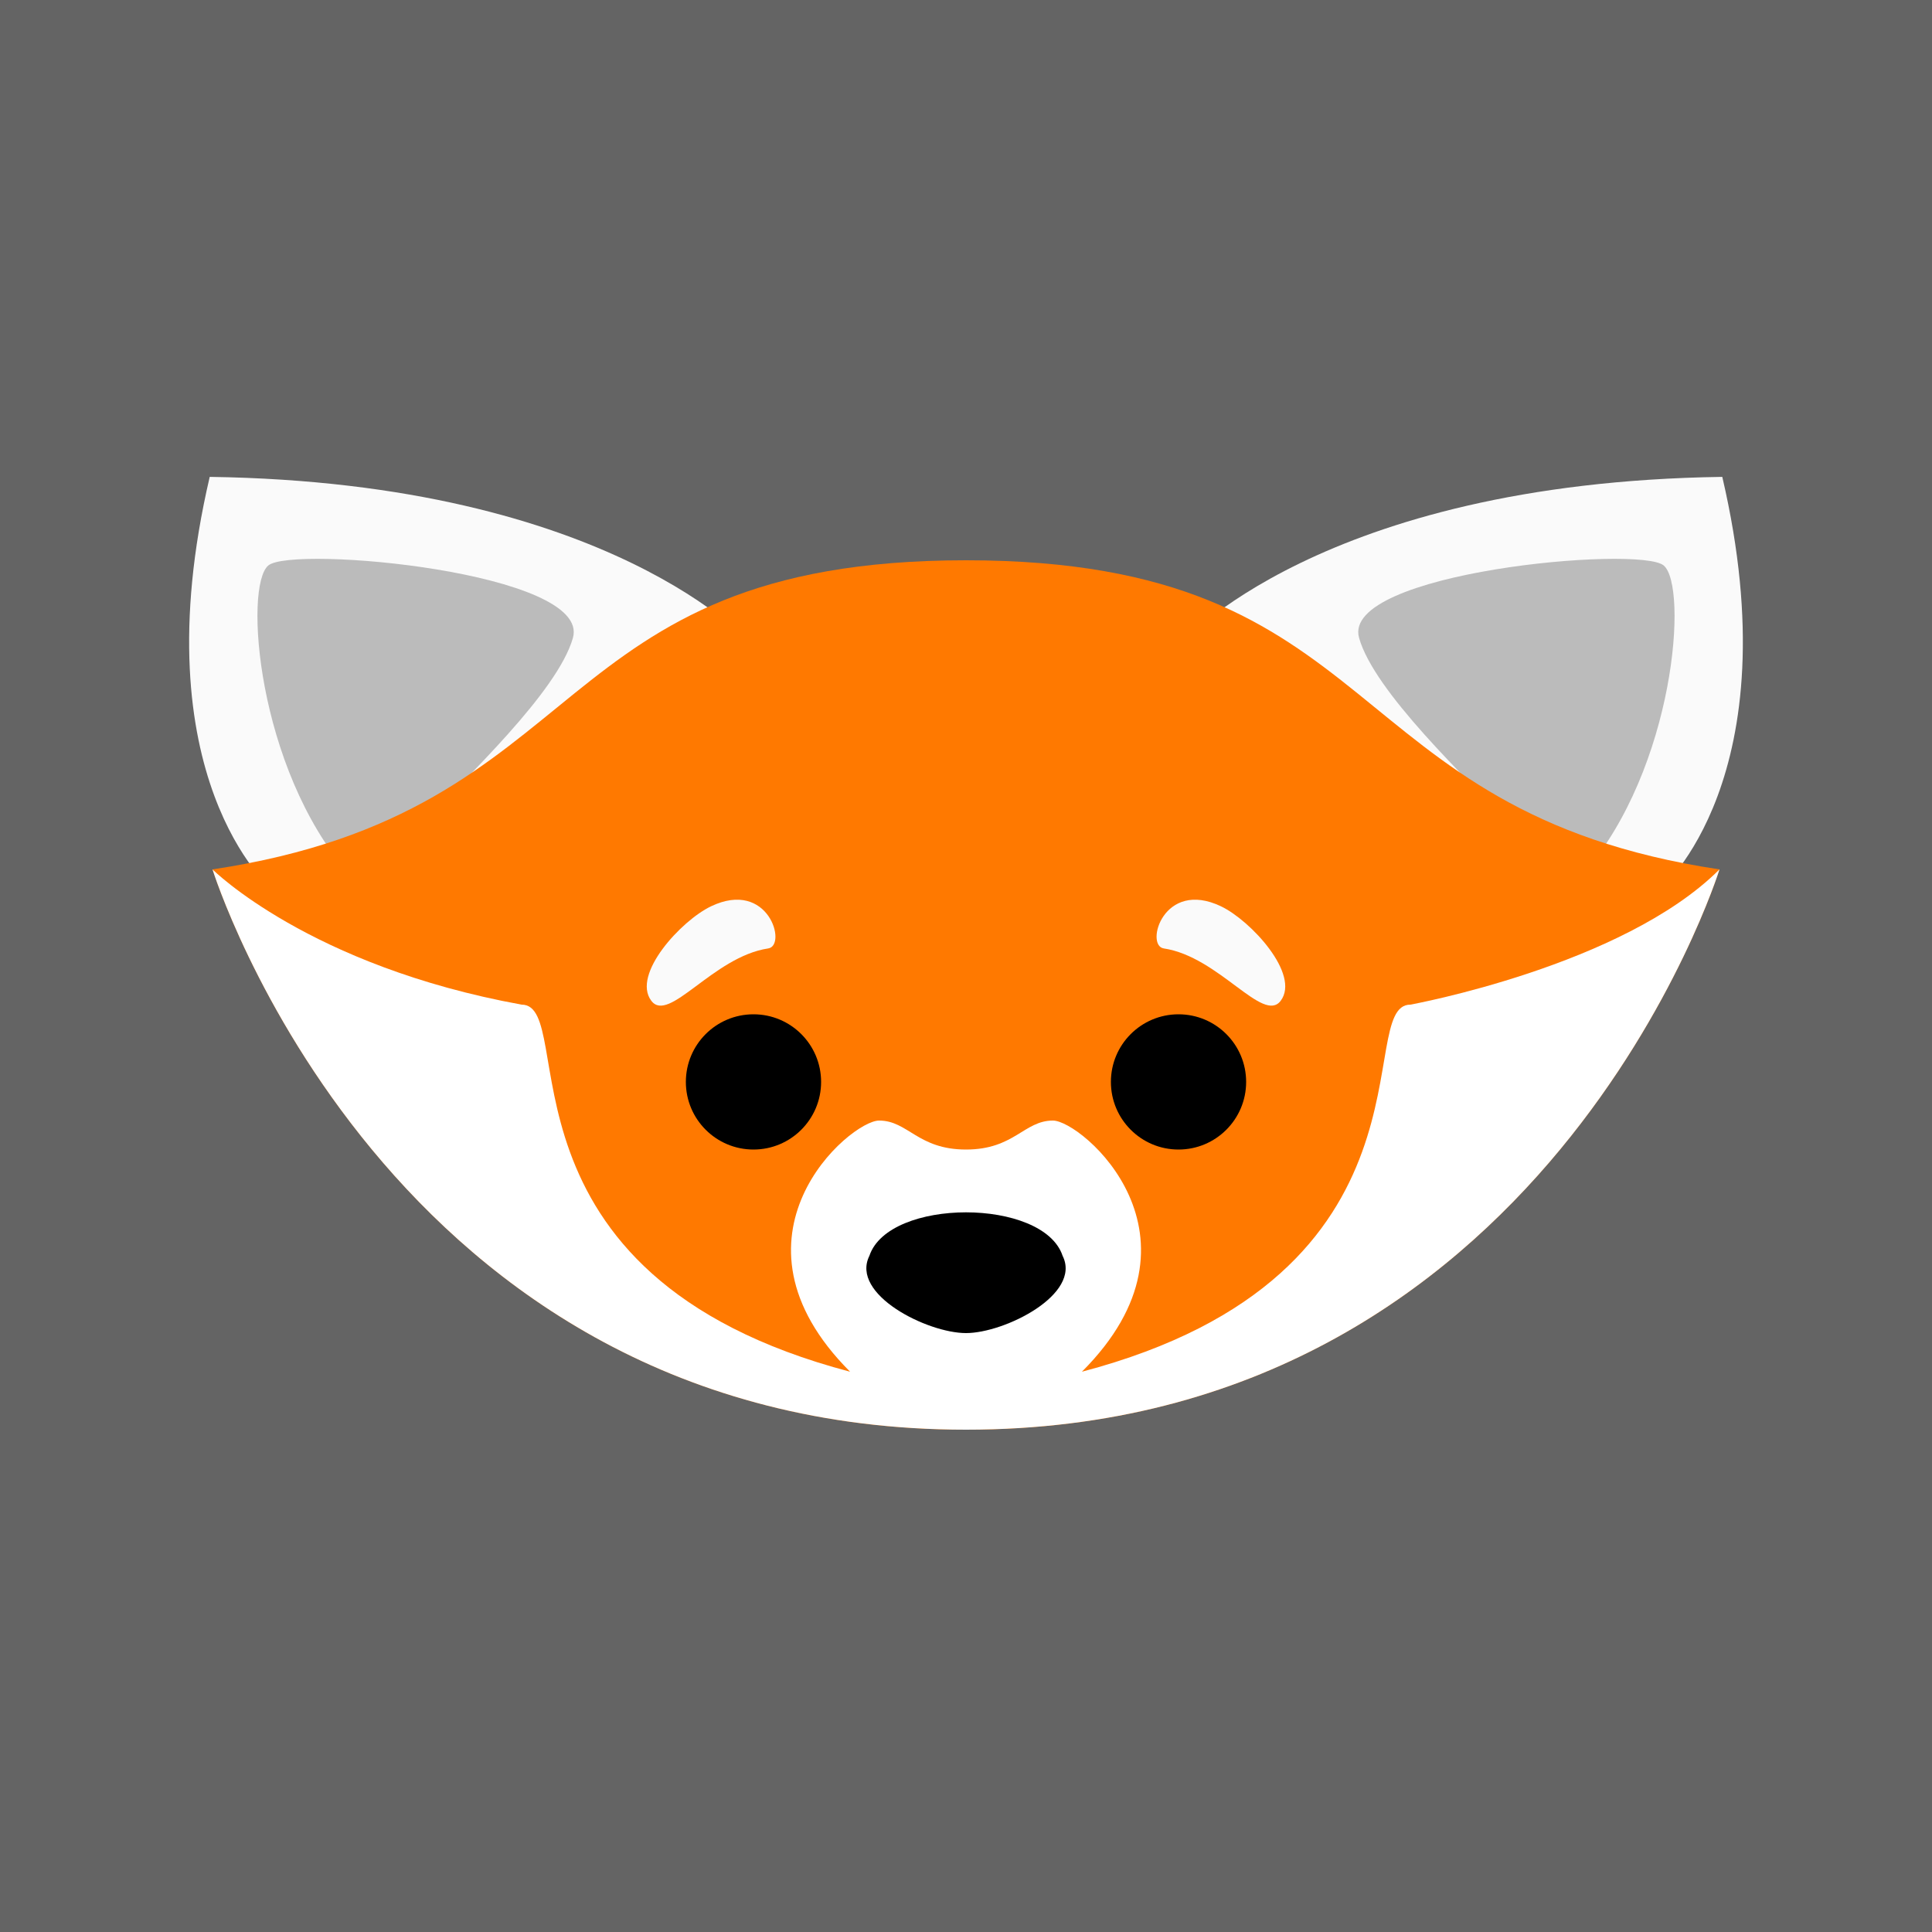
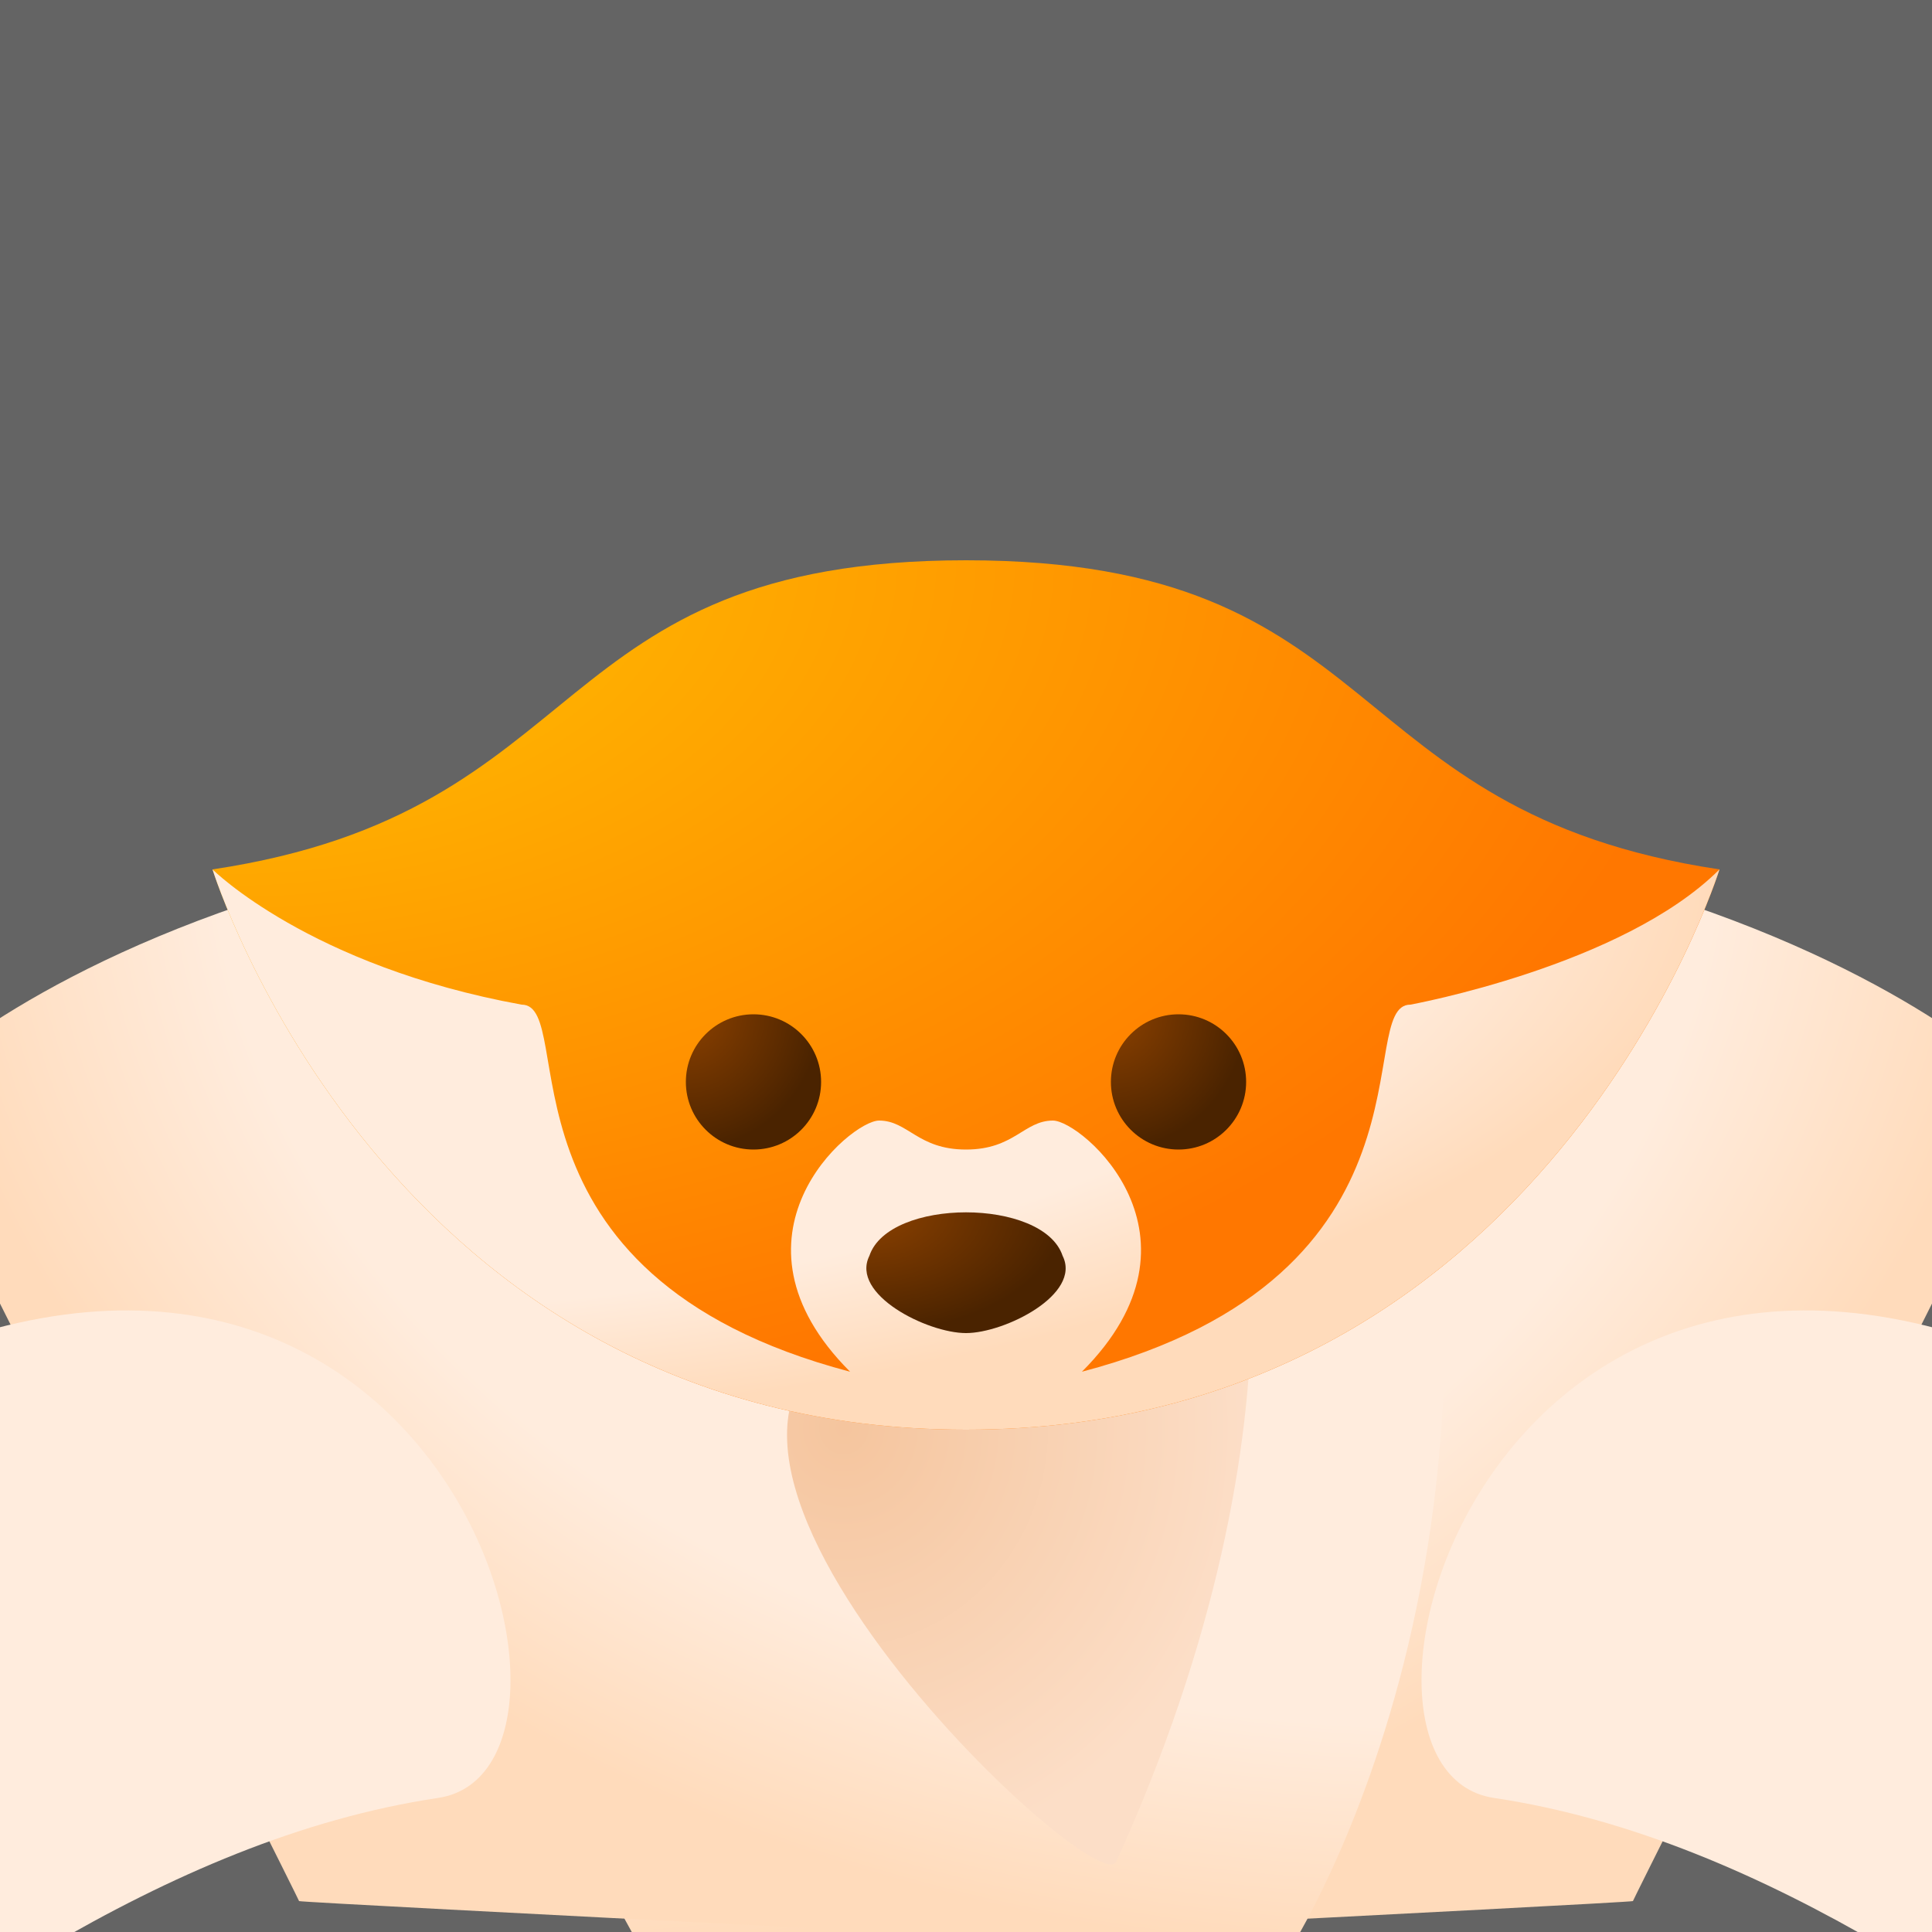
<svg xmlns="http://www.w3.org/2000/svg" viewBox="0 0 100 100">
+   <style>
+     .orange-shape {
+       fill: url(#orangeBaseGradient);
+       stroke-width: 0.3px;
+     }
+ 
+     .white-shape {
+       fill: url(#whiteBaseGradient);
+       stroke-width: 0.3px;
+     }
+ 
+     .brown-shape {
+       fill: url(#brownRadialGradient);
+     }
+   </style>
  <defs>
-     <g id="ear">
-       <path style="stroke: rgb(0, 0, 0); stroke-width: 0px; fill: rgb(250, 250, 250);" d="M -4.936 13.026 C -4.936 13.026 -11.783 7.256 -8.145 -8.317 C 12.695 -8.02 19.935 0.394 19.935 0.394 C 19.935 0.394 14.598 10.96 14.598 10.983 C 14.598 11.007 -4.575 13.024 -4.936 13.026 Z" />
-       <path style="stroke: rgb(0, 0, 0); fill: rgb(187, 187, 187); stroke-width: 0px;" d="M -0.969 12.205 C -5.691 6.755 -6.391 -2.671 -5.109 -3.734 C -3.846 -4.781 11.613 -3.382 10.655 0.016 C 9.867 2.813 5.067 7.301 2.822 9.671 C -0.361 13.034 1.004 14.481 -0.969 12.205 Z" />
-     </g>
-     <g id="eyebrow">
-       <path style="stroke: rgb(0, 0, 0); stroke-width: 0px; fill: rgb(250, 250, 250);" d="M -2.762 -0.909 C 0.091 -0.483 2.385 3.012 3.291 1.797 C 4.312 0.43 1.736 -2.356 0.197 -3.09 C -2.782 -4.511 -3.752 -1.057 -2.762 -0.909 Z" />
-     </g>
+     <symbol id="ear" viewBox="0 0 30 30" width="30" height="30">
+       <path class="white-shape" d="M 6.391 24.004 C 6.391 24.004 1.832 17.042 5.211 6.822 C 22.242 4.384 27.999 10.753 27.999 10.753 C 27.999 10.753 21.756 23.197 21.756 23.22 C 21.756 23.244 6.752 24.002 6.391 24.004 Z" />
+       <path style="fill: url(#innerEarGradient);" d="M 9.067 22.607 C 5.979 15.817 6.858 10.603 8.14 9.54 C 9.403 8.493 21.714 9.328 19.319 11.922 C 17.578 13.807 14.96 13.228 12.414 14.123 C 17.726 15.407 9.383 23.302 9.067 22.607 Z" />
+     </symbol>
+     <symbol id="eyebrow" viewBox="0 0 10 10" width="10" height="10">
+       <path class="white-shape" d="M 1.932 4.906 C 4.785 5.332 7.079 8.827 7.985 7.612 C 9.006 6.245 6.43 3.459 4.891 2.725 C 1.912 1.304 0.942 4.758 1.932 4.906 Z" />
+     </symbol>
+     <radialGradient id="orangeBaseGradient" cx="0%" cy="0%" r="100%">
+       <stop offset="0" style="stop-color: #ffc300;" />
+       <stop offset="1" style="stop-color: #ff7700;" />
+     </radialGradient>
+     <radialGradient id="orangeStrokeGradient" cx="20%" cy="20%" r="100%">
+       <stop offset="0" style="stop-color: #ffd449;" />
+       <stop offset="1" style="stop-color: #ff5a00;" />
+     </radialGradient>
+     <radialGradient id="whiteBaseGradient" cx="0%" cy="0%" r="100%" fr="80%">
+       <stop offset="0" style="stop-color: #ffecdd;" />
+       <stop offset="1" style="stop-color: #ffdbbb;" />
+     </radialGradient>
+     <radialGradient id="whiteStrokeGradient" cx="0%" cy="0%" r="100%" fr="80%">
+       <stop offset="0" style="stop-color: #ffefe1;" />
+       <stop offset="1" style="stop-color: #ffdbbb;" />
+     </radialGradient>
+     <radialGradient id="innerEarGradient">
+       <stop offset="0" style="stop-color: #f5c59e;" />
+       <stop offset="1" style="stop-color: #fcdec7;" />
+     </radialGradient>
+     <radialGradient id="brownRadialGradient" cx="0%" cy="0%" r="100%">
+       <stop offset="0" style="stop-color: #8c4100;" />
+       <stop offset="1" style="stop-color: #4a2300;" />
+     </radialGradient>
  </defs>
  <rect x="0" y="0" width="100" height="100" style="fill: rgb(100, 100, 100);" />
  <g transform="translate(50 50)">
-     <use href="#ear" transform="translate(-31, -17)" />
-     <use href="#ear" transform="translate(31, -17) scale(-1, 1)" />
-     <path id="baseshape" style="fill: #ff7900;" d="       M -39,-5       C -19,-8         -22,-21         0,-21       C 22,-21         19,-8         39,-5       C 39,-5         30,24         0,24       C -30,24         -39,-5         -39,-5       Z" />
-     <path id="facelower" style="fill: white;" d="       M -39,-5       C -39,-5         -34,0         -23,2       C -20,2         -25,16         -6,21       C -13,14         -6,8         -4.5,8       C -3,8         -2.5,9.5         0,9.5       C 2.5,9.5         3,8         4.5,8       C 6,8         13,14         6,21       C 25,16         20,2         23,2       C 23,2         34,0          39,-5       C 39,-5         30,24         0,24       C -30,24         -39,-5         -39,-5       Z" />
-     <ellipse cx="-11" cy="6" rx="3.5" ry="3.5" />
-     <ellipse cx="11" cy="6" rx="3.5" ry="3.5" />
-     <use href="#eyebrow" transform="translate(13, 0)" />
-     <use href="#eyebrow" transform="translate(-13, 0) scale(-1, 1)" />
-     <path id="nose" style="fill: black;" d="       M -5 15       C -4 12         4 12         5 15       C 6 17         2 19         0 19       C -2 19         -6 17         -5 15       Z" />
+     <use href="#ear" transform="translate(-38, -29)" />
+     <use href="#ear" transform="translate(38, -29) scale(-1, 1)" />
+     <path id="baseshape" class="orange-shape" d="       M -39,-5       C -19,-8         -22,-21         0,-21       C 22,-21         19,-8         39,-5       C 39,-5         30,24         0,24       C -30,24         -39,-5         -39,-5       Z" />
+     <path id="facelower" class="white-shape" d="       M -39,-5       C -39,-5         -34,0         -23,2       C -20,2         -25,16         -6,21       C -13,14         -6,8         -4.5,8       C -3,8         -2.5,9.5         0,9.5       C 2.5,9.5         3,8         4.5,8       C 6,8         13,14         6,21       C 25,16         20,2         23,2       C 23,2         34,0          39,-5       C 39,-5         30,24         0,24       C -30,24         -39,-5         -39,-5       Z" />
+     <ellipse cx="-11" cy="6" rx="3.5" ry="3.5" class="brown-shape" />
+     <ellipse cx="11" cy="6" rx="3.5" ry="3.5" class="brown-shape" />
+     <use href="#eyebrow" transform="translate(8, -6)" />
+     <use href="#eyebrow" transform="translate(-8, -6) scale(-1, 1)" />
+     <path id="nose" class="brown-shape" d="       M -5 15       C -4 12         4 12         5 15       C 6 17         2 19         0 19       C -2 19         -6 17         -5 15       Z" />
  </g>
</svg>
